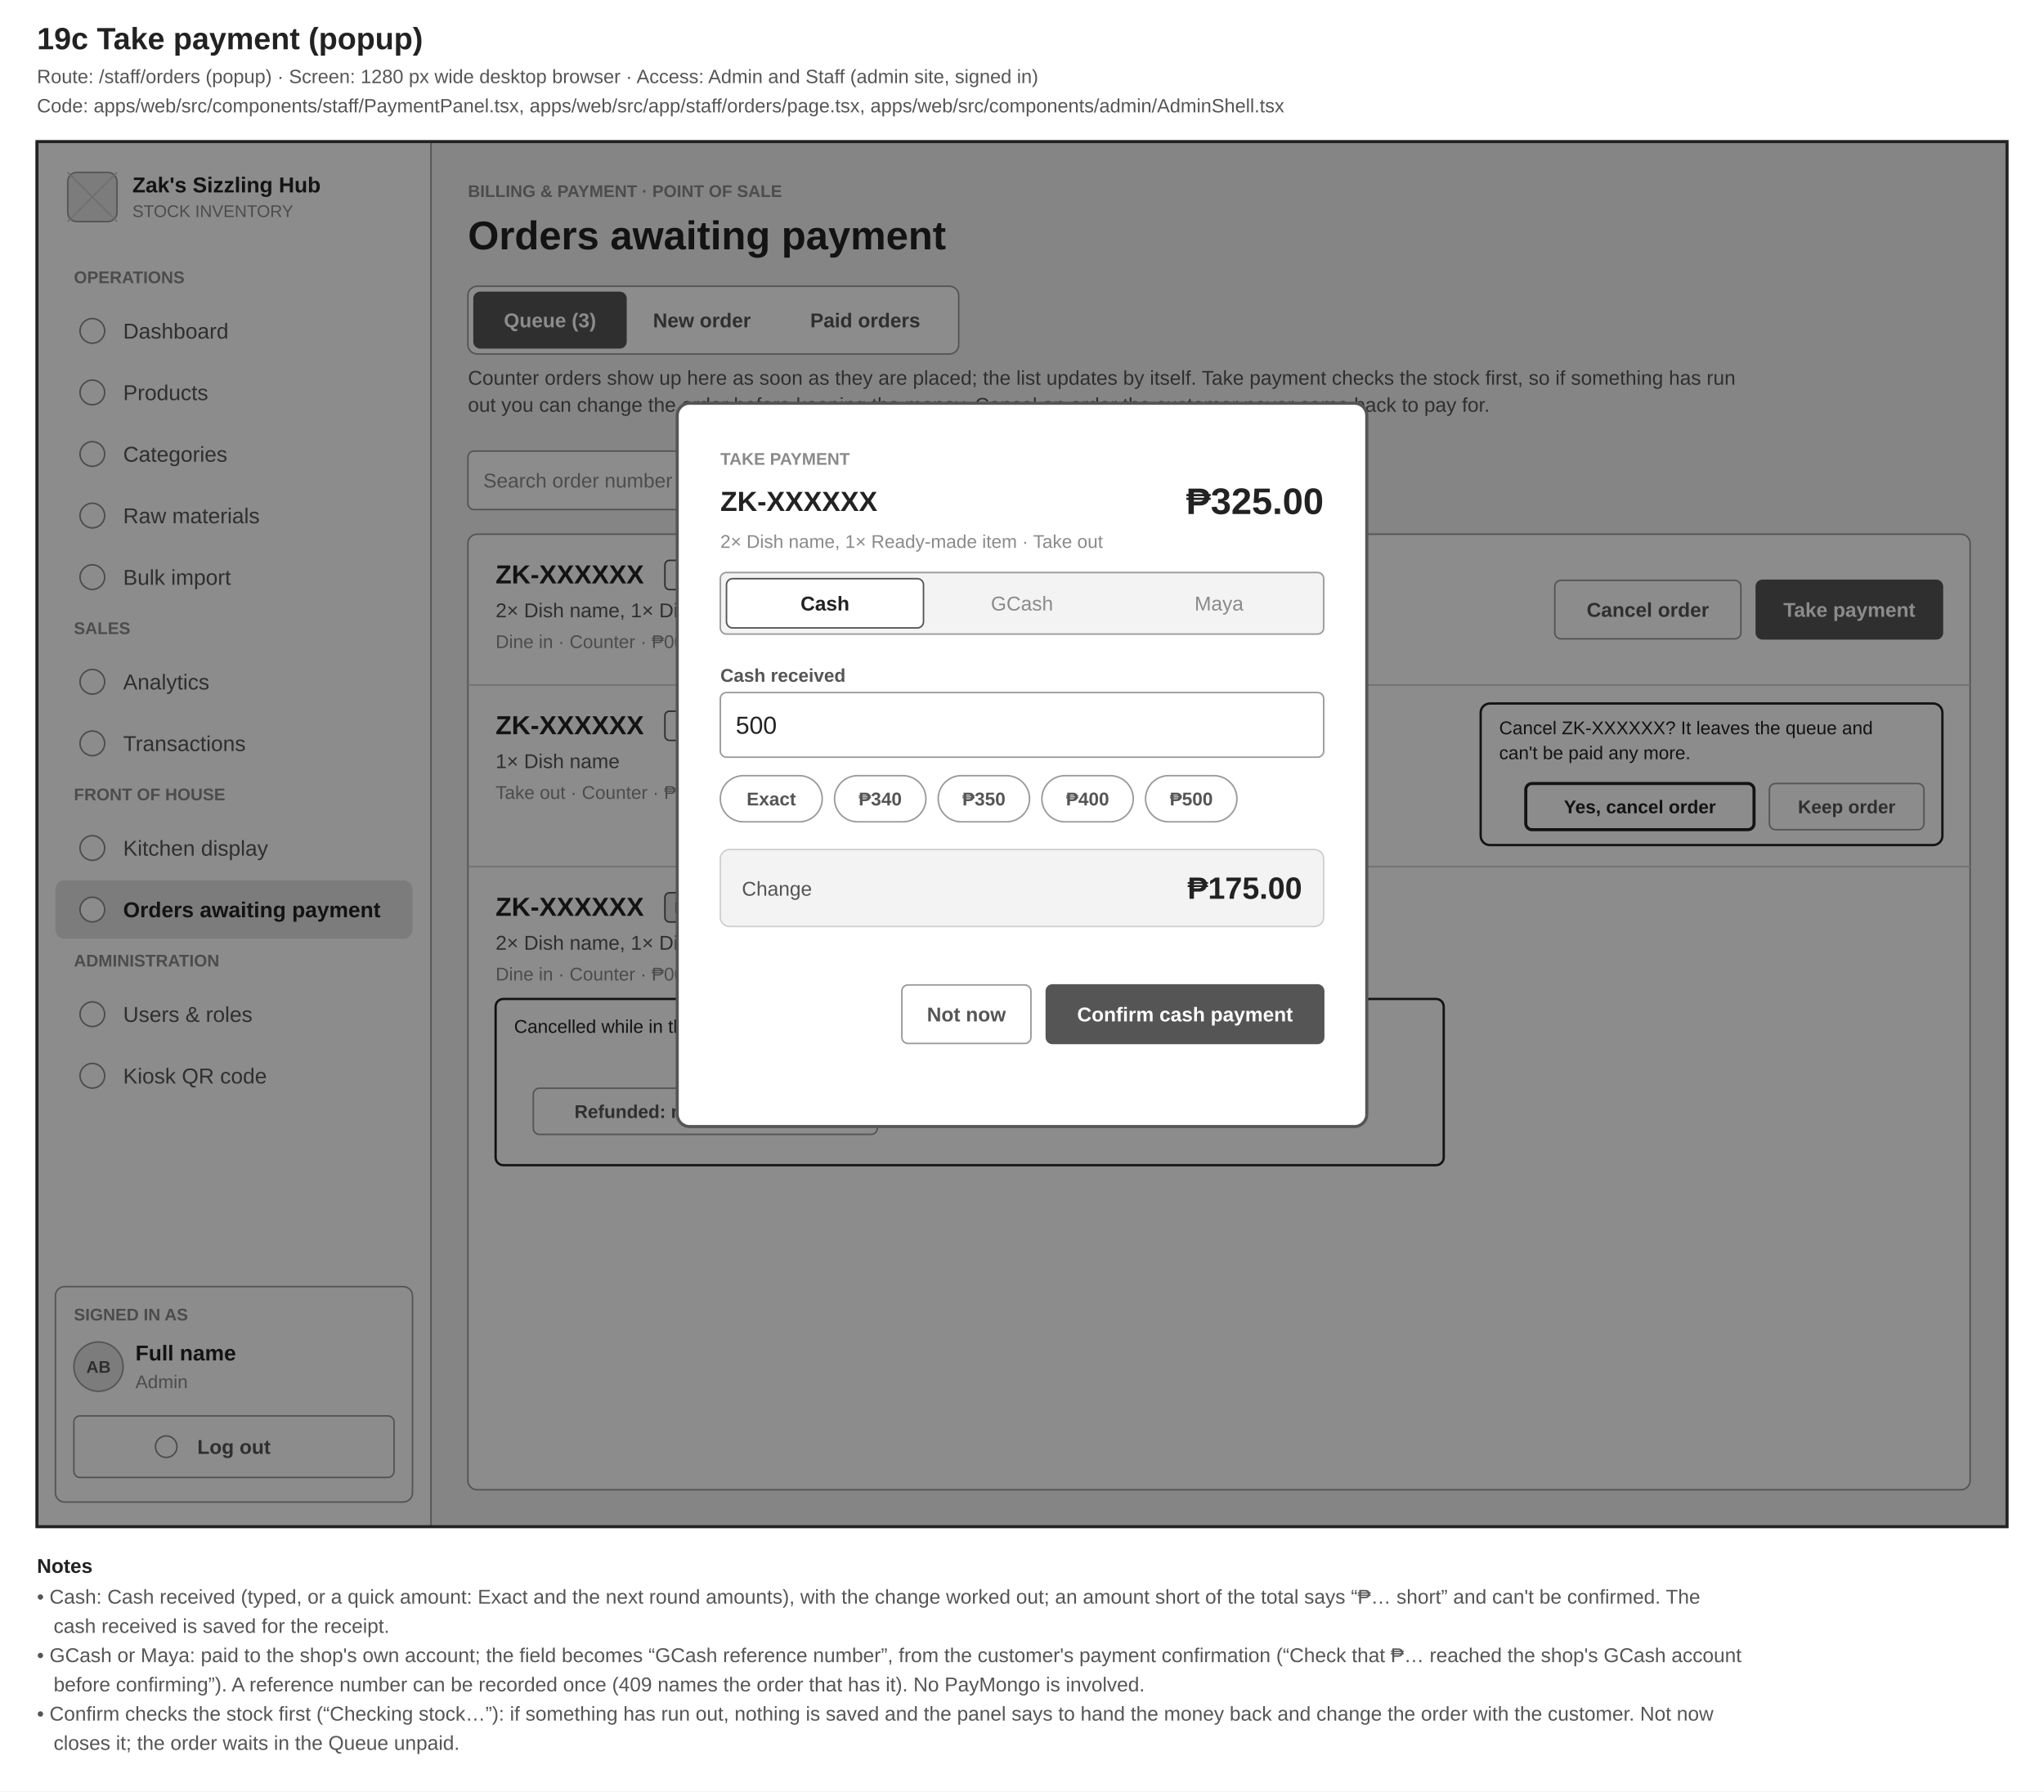
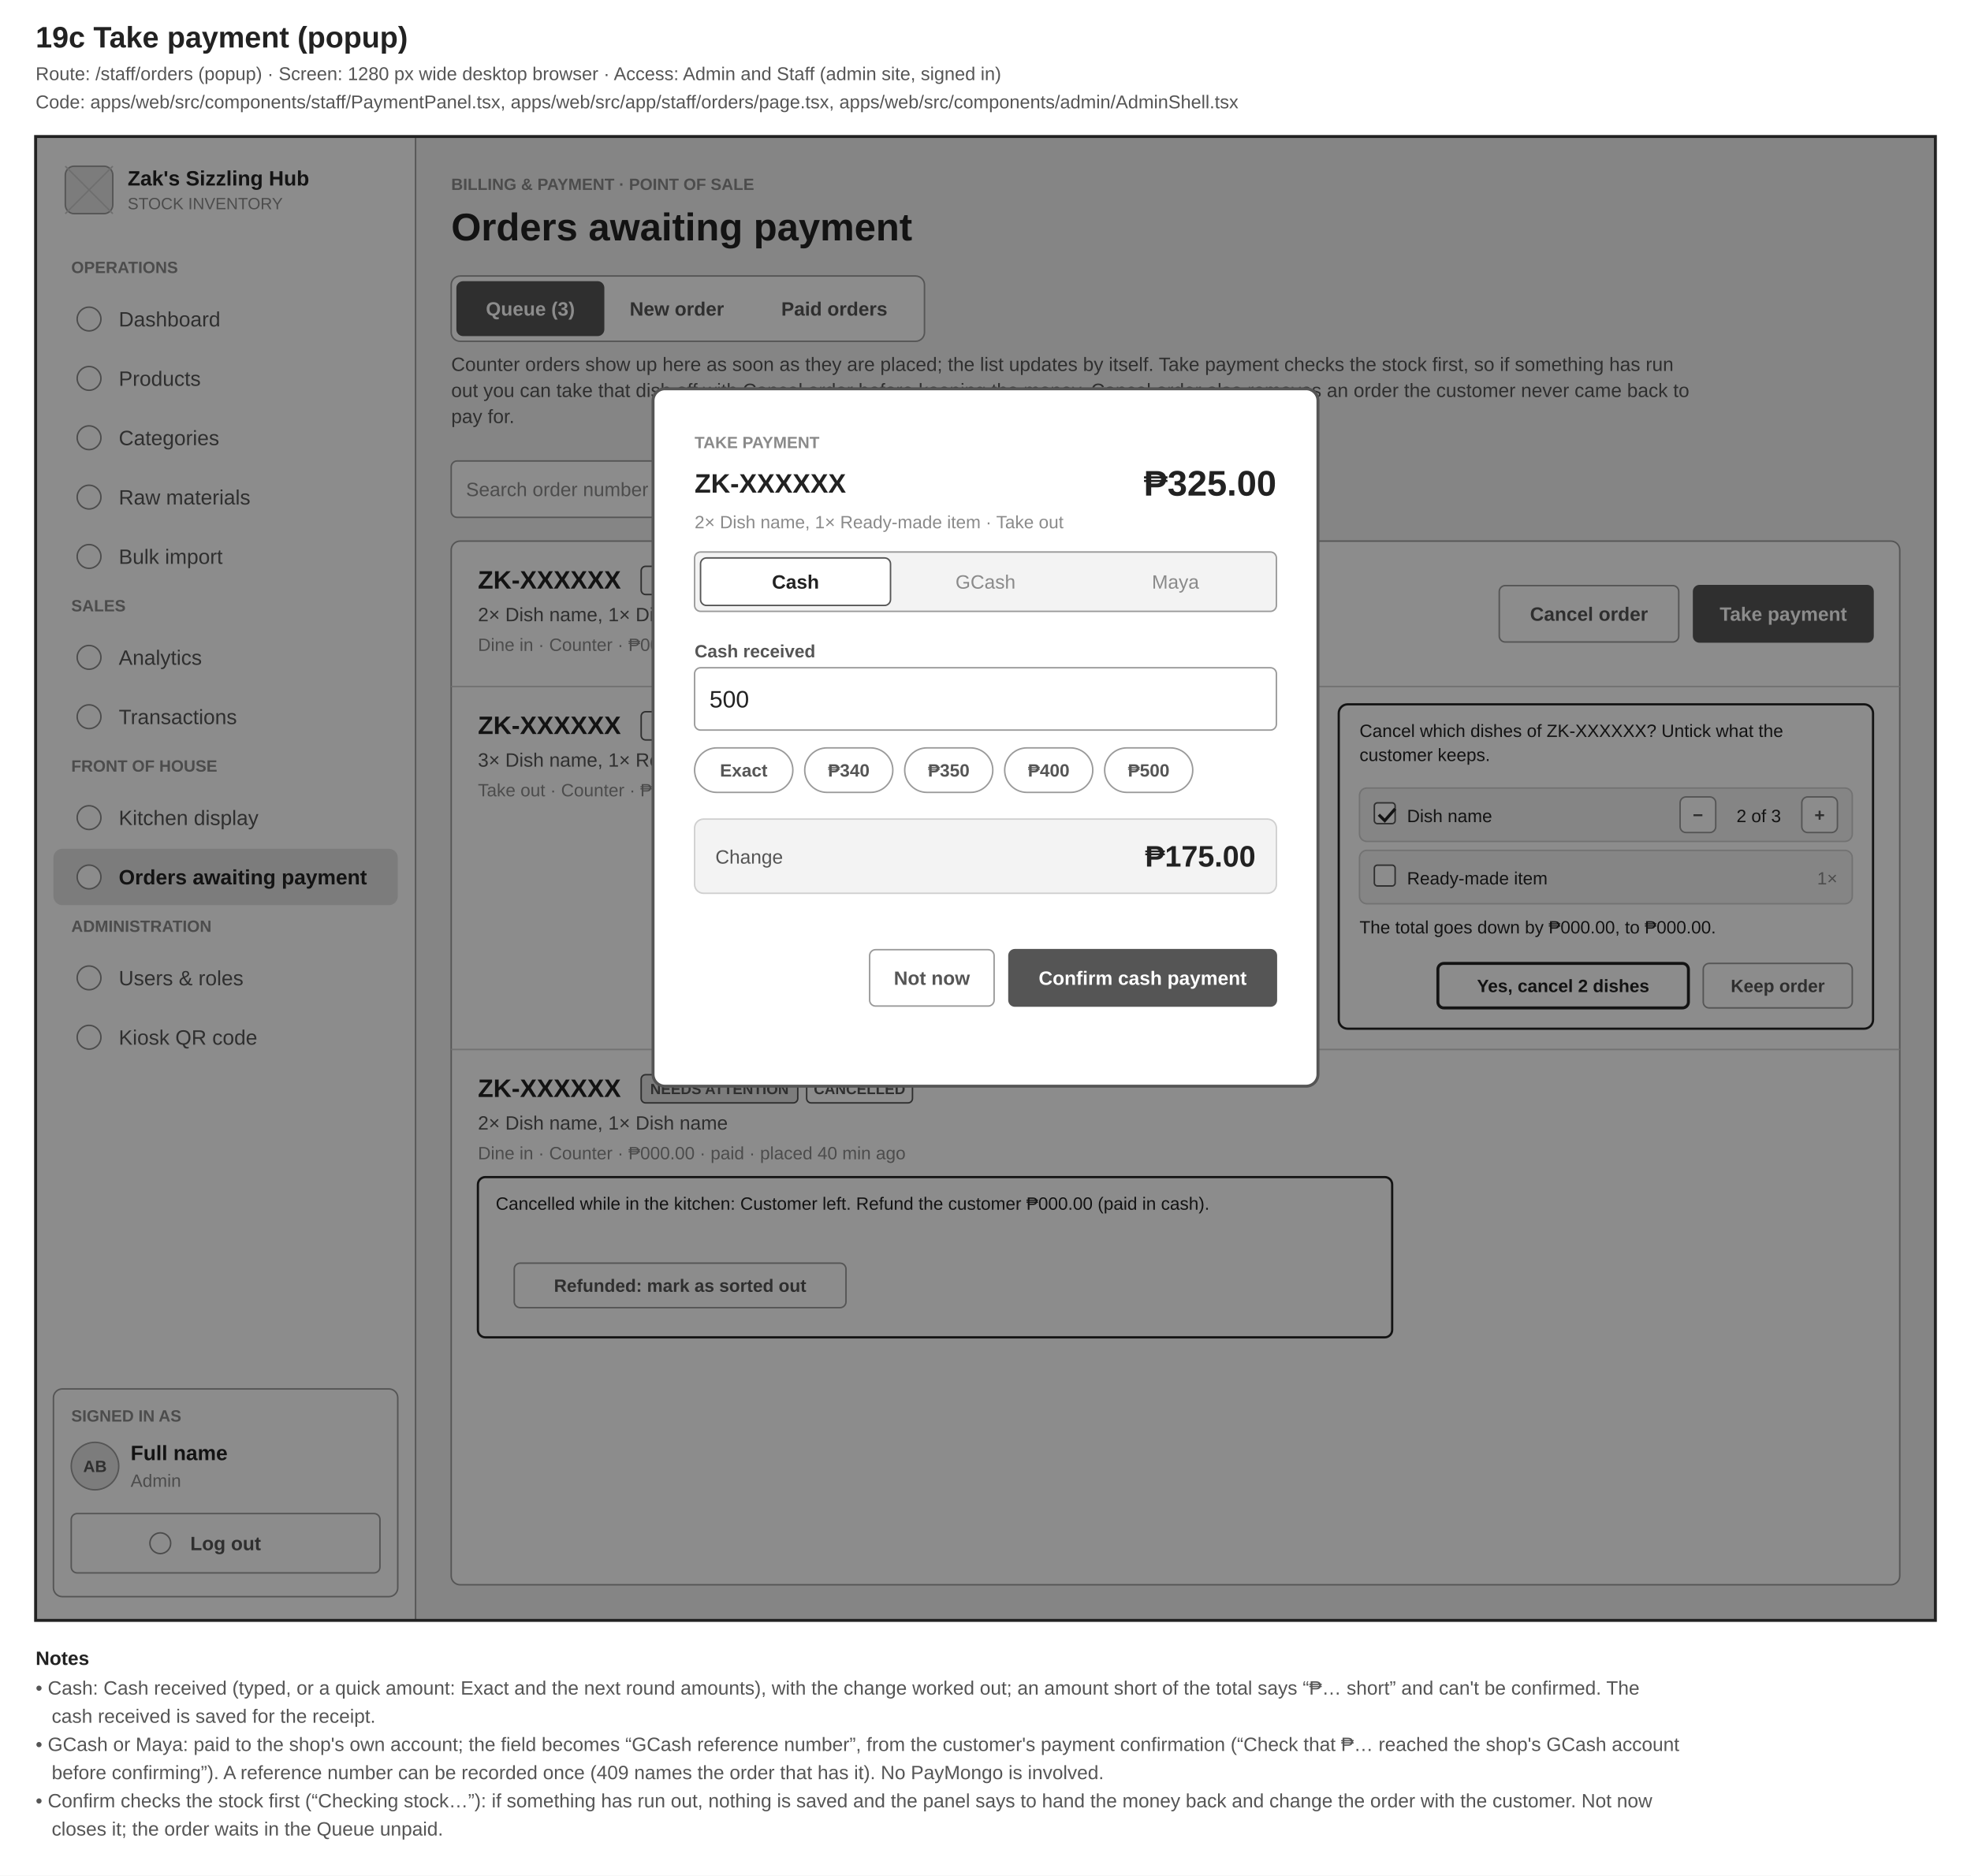
- <svg xmlns="http://www.w3.org/2000/svg" width="1328" height="1164" viewBox="0 0 1328 1164">
-   <rect x="0" y="0" width="1328" height="1164" fill="#ffffff" />
+ <svg xmlns="http://www.w3.org/2000/svg" width="1328" height="1264" viewBox="0 0 1328 1264">
+   <rect x="0" y="0" width="1328" height="1264" fill="#ffffff" />
  <text x="24" y="32" font-family="Arial, Helvetica, sans-serif" font-size="20" font-weight="700" fill="#222222">19c  Take payment (popup)</text>
  <text x="24" y="54" font-family="Arial, Helvetica, sans-serif" font-size="12.5" fill="#555555">Route: /staff/orders  (popup)   ·   Screen: 1280 px wide desktop browser   ·   Access: Admin and Staff (admin site, signed in)</text>
  <text x="24" y="73" font-family="Arial, Helvetica, sans-serif" font-size="12.5" fill="#555555">Code: apps/web/src/components/staff/PaymentPanel.tsx, apps/web/src/app/staff/orders/page.tsx, apps/web/src/components/admin/AdminShell.tsx</text>
-   <text x="24" y="1022" font-family="Arial, Helvetica, sans-serif" font-size="13" font-weight="700" fill="#222222">Notes</text>
-   <text x="24" y="1042" font-family="Arial, Helvetica, sans-serif" font-size="13" fill="#555555" xml:space="preserve">• Cash: Cash received (typed, or a quick amount: Exact and the next round amounts), with the change worked out; an amount short of the total says “₱… short” and can't be confirmed. The</text>
-   <text x="24" y="1061" font-family="Arial, Helvetica, sans-serif" font-size="13" fill="#555555" xml:space="preserve">   cash received is saved for the receipt.</text>
-   <text x="24" y="1080" font-family="Arial, Helvetica, sans-serif" font-size="13" fill="#555555" xml:space="preserve">• GCash or Maya: paid to the shop's own account; the field becomes “GCash reference number”, from the customer's payment confirmation (“Check that ₱… reached the shop's GCash account</text>
-   <text x="24" y="1099" font-family="Arial, Helvetica, sans-serif" font-size="13" fill="#555555" xml:space="preserve">   before confirming”). A reference number can be recorded once (409 names the order that has it). No PayMongo is involved.</text>
-   <text x="24" y="1118" font-family="Arial, Helvetica, sans-serif" font-size="13" fill="#555555" xml:space="preserve">• Confirm checks the stock first (“Checking stock…”): if something has run out, nothing is saved and the panel says to hand the money back and change the order with the customer. Not now</text>
-   <text x="24" y="1137" font-family="Arial, Helvetica, sans-serif" font-size="13" fill="#555555" xml:space="preserve">   closes it; the order waits in the Queue unpaid.</text>
+   <text x="24" y="1122" font-family="Arial, Helvetica, sans-serif" font-size="13" font-weight="700" fill="#222222">Notes</text>
+   <text x="24" y="1142" font-family="Arial, Helvetica, sans-serif" font-size="13" fill="#555555" xml:space="preserve">• Cash: Cash received (typed, or a quick amount: Exact and the next round amounts), with the change worked out; an amount short of the total says “₱… short” and can't be confirmed. The</text>
+   <text x="24" y="1161" font-family="Arial, Helvetica, sans-serif" font-size="13" fill="#555555" xml:space="preserve">   cash received is saved for the receipt.</text>
+   <text x="24" y="1180" font-family="Arial, Helvetica, sans-serif" font-size="13" fill="#555555" xml:space="preserve">• GCash or Maya: paid to the shop's own account; the field becomes “GCash reference number”, from the customer's payment confirmation (“Check that ₱… reached the shop's GCash account</text>
+   <text x="24" y="1199" font-family="Arial, Helvetica, sans-serif" font-size="13" fill="#555555" xml:space="preserve">   before confirming”). A reference number can be recorded once (409 names the order that has it). No PayMongo is involved.</text>
+   <text x="24" y="1218" font-family="Arial, Helvetica, sans-serif" font-size="13" fill="#555555" xml:space="preserve">• Confirm checks the stock first (“Checking stock…”): if something has run out, nothing is saved and the panel says to hand the money back and change the order with the customer. Not now</text>
+   <text x="24" y="1237" font-family="Arial, Helvetica, sans-serif" font-size="13" fill="#555555" xml:space="preserve">   closes it; the order waits in the Queue unpaid.</text>
  <g transform="translate(24,92)">
    <clipPath id="frame">
-       <rect x="0" y="0" width="1280" height="900" />
+       <rect x="0" y="0" width="1280" height="1000" />
    </clipPath>
    <g clip-path="url(#frame)">
-       <rect x="0" y="0" width="1280" height="900" fill="#ffffff" />
-       <rect x="0" y="0" width="1280" height="900" rx="0" fill="#f3f3f3" stroke="none" />
-       <rect x="0" y="0" width="256" height="900" rx="0" fill="#ffffff" stroke="none" />
-       <line x1="256" y1="0" x2="256" y2="900" stroke="#9a9a9a" stroke-width="1" />
+       <rect x="0" y="0" width="1280" height="1000" fill="#ffffff" />
+       <rect x="0" y="0" width="1280" height="1000" rx="0" fill="#f3f3f3" stroke="none" />
+       <rect x="0" y="0" width="256" height="1000" rx="0" fill="#ffffff" stroke="none" />
+       <line x1="256" y1="0" x2="256" y2="1000" stroke="#9a9a9a" stroke-width="1" />
      <rect x="20" y="20" width="32" height="32" rx="6" fill="#e2e2e2" stroke="#9a9a9a" stroke-width="1" />
      <line x1="20" y1="20" x2="52" y2="52" stroke="#c9c9c9" stroke-width="1" />
      <line x1="52" y1="20" x2="20" y2="52" stroke="#c9c9c9" stroke-width="1" />
      <text x="62" y="33" font-family="Arial, Helvetica, sans-serif" font-size="14" font-weight="700" text-anchor="start" fill="#222222">Zak's Sizzling Hub</text>
      <text x="62" y="49" font-family="Arial, Helvetica, sans-serif" font-size="11" font-weight="400" text-anchor="start" fill="#8a8a8a">STOCK INVENTORY</text>
      <text x="24" y="92" font-family="Arial, Helvetica, sans-serif" font-size="11" font-weight="700" text-anchor="start" fill="#8a8a8a">OPERATIONS</text>
      <circle cx="36" cy="123" r="8" fill="#ffffff" stroke="#8a8a8a" stroke-width="1" />
      <text x="56" y="128" font-family="Arial, Helvetica, sans-serif" font-size="14" font-weight="400" text-anchor="start" fill="#555555">Dashboard</text>
      <circle cx="36" cy="163" r="8" fill="#ffffff" stroke="#8a8a8a" stroke-width="1" />
      <text x="56" y="168" font-family="Arial, Helvetica, sans-serif" font-size="14" font-weight="400" text-anchor="start" fill="#555555">Products</text>
      <circle cx="36" cy="203" r="8" fill="#ffffff" stroke="#8a8a8a" stroke-width="1" />
      <text x="56" y="208" font-family="Arial, Helvetica, sans-serif" font-size="14" font-weight="400" text-anchor="start" fill="#555555">Categories</text>
      <circle cx="36" cy="243" r="8" fill="#ffffff" stroke="#8a8a8a" stroke-width="1" />
      <text x="56" y="248" font-family="Arial, Helvetica, sans-serif" font-size="14" font-weight="400" text-anchor="start" fill="#555555">Raw materials</text>
      <circle cx="36" cy="283" r="8" fill="#ffffff" stroke="#8a8a8a" stroke-width="1" />
      <text x="56" y="288" font-family="Arial, Helvetica, sans-serif" font-size="14" font-weight="400" text-anchor="start" fill="#555555">Bulk import</text>
      <text x="24" y="320" font-family="Arial, Helvetica, sans-serif" font-size="11" font-weight="700" text-anchor="start" fill="#8a8a8a">SALES</text>
      <circle cx="36" cy="351" r="8" fill="#ffffff" stroke="#8a8a8a" stroke-width="1" />
      <text x="56" y="356" font-family="Arial, Helvetica, sans-serif" font-size="14" font-weight="400" text-anchor="start" fill="#555555">Analytics</text>
      <circle cx="36" cy="391" r="8" fill="#ffffff" stroke="#8a8a8a" stroke-width="1" />
      <text x="56" y="396" font-family="Arial, Helvetica, sans-serif" font-size="14" font-weight="400" text-anchor="start" fill="#555555">Transactions</text>
      <text x="24" y="428" font-family="Arial, Helvetica, sans-serif" font-size="11" font-weight="700" text-anchor="start" fill="#8a8a8a">FRONT OF HOUSE</text>
      <circle cx="36" cy="459" r="8" fill="#ffffff" stroke="#8a8a8a" stroke-width="1" />
      <text x="56" y="464" font-family="Arial, Helvetica, sans-serif" font-size="14" font-weight="400" text-anchor="start" fill="#555555">Kitchen display</text>
      <rect x="12" y="480" width="232" height="38" rx="6" fill="#e2e2e2" stroke="none" />
      <circle cx="36" cy="499" r="8" fill="#ffffff" stroke="#8a8a8a" stroke-width="1" />
      <text x="56" y="504" font-family="Arial, Helvetica, sans-serif" font-size="14" font-weight="700" text-anchor="start" fill="#222222">Orders awaiting payment</text>
      <text x="24" y="536" font-family="Arial, Helvetica, sans-serif" font-size="11" font-weight="700" text-anchor="start" fill="#8a8a8a">ADMINISTRATION</text>
      <circle cx="36" cy="567" r="8" fill="#ffffff" stroke="#8a8a8a" stroke-width="1" />
      <text x="56" y="572" font-family="Arial, Helvetica, sans-serif" font-size="14" font-weight="400" text-anchor="start" fill="#555555">Users &amp; roles</text>
      <circle cx="36" cy="607" r="8" fill="#ffffff" stroke="#8a8a8a" stroke-width="1" />
      <text x="56" y="612" font-family="Arial, Helvetica, sans-serif" font-size="14" font-weight="400" text-anchor="start" fill="#555555">Kiosk QR code</text>
-       <rect x="12" y="744" width="232" height="140" rx="6" fill="#ffffff" stroke="#9a9a9a" stroke-width="1" />
-       <text x="24" y="766" font-family="Arial, Helvetica, sans-serif" font-size="11" font-weight="700" text-anchor="start" fill="#8a8a8a">SIGNED IN AS</text>
-       <circle cx="40" cy="796" r="16" fill="#e2e2e2" stroke="#9a9a9a" stroke-width="1" />
-       <text x="40" y="800" font-family="Arial, Helvetica, sans-serif" font-size="11" font-weight="700" text-anchor="middle" fill="#555555">AB</text>
-       <text x="64" y="792" font-family="Arial, Helvetica, sans-serif" font-size="14" font-weight="700" text-anchor="start" fill="#222222">Full name</text>
-       <text x="64" y="810" font-family="Arial, Helvetica, sans-serif" font-size="12" font-weight="400" text-anchor="start" fill="#8a8a8a">Admin</text>
-       <rect x="24" y="828" width="208" height="40" rx="4" fill="#ffffff" stroke="#9a9a9a" stroke-width="1" />
-       <text x="128.0" y="852.68" font-family="Arial, Helvetica, sans-serif" font-size="13" font-weight="700" text-anchor="middle" fill="#555555">Log out</text>
-       <circle cx="84" cy="848" r="7" fill="#ffffff" stroke="#8a8a8a" stroke-width="1" />
+       <rect x="12" y="844" width="232" height="140" rx="6" fill="#ffffff" stroke="#9a9a9a" stroke-width="1" />
+       <text x="24" y="866" font-family="Arial, Helvetica, sans-serif" font-size="11" font-weight="700" text-anchor="start" fill="#8a8a8a">SIGNED IN AS</text>
+       <circle cx="40" cy="896" r="16" fill="#e2e2e2" stroke="#9a9a9a" stroke-width="1" />
+       <text x="40" y="900" font-family="Arial, Helvetica, sans-serif" font-size="11" font-weight="700" text-anchor="middle" fill="#555555">AB</text>
+       <text x="64" y="892" font-family="Arial, Helvetica, sans-serif" font-size="14" font-weight="700" text-anchor="start" fill="#222222">Full name</text>
+       <text x="64" y="910" font-family="Arial, Helvetica, sans-serif" font-size="12" font-weight="400" text-anchor="start" fill="#8a8a8a">Admin</text>
+       <rect x="24" y="928" width="208" height="40" rx="4" fill="#ffffff" stroke="#9a9a9a" stroke-width="1" />
+       <text x="128.0" y="952.68" font-family="Arial, Helvetica, sans-serif" font-size="13" font-weight="700" text-anchor="middle" fill="#555555">Log out</text>
+       <circle cx="84" cy="948" r="7" fill="#ffffff" stroke="#8a8a8a" stroke-width="1" />
      <text x="280" y="36" font-family="Arial, Helvetica, sans-serif" font-size="11" font-weight="700" text-anchor="start" fill="#8a8a8a">BILLING &amp; PAYMENT · POINT OF SALE</text>
      <text x="280" y="70" font-family="Arial, Helvetica, sans-serif" font-size="26" font-weight="700" text-anchor="start" fill="#222222">Orders awaiting payment</text>
      <rect x="280" y="94" width="318.89" height="44" rx="6" fill="#ffffff" stroke="#9a9a9a" stroke-width="1" />
      <rect x="284" y="98" width="98.69" height="36" rx="4" fill="#555555" stroke="#555555" stroke-width="1" />
      <text x="333.345" y="120.68" font-family="Arial, Helvetica, sans-serif" font-size="13" font-weight="700" text-anchor="middle" fill="#ffffff">Queue (3)</text>
      <text x="432.035" y="120.68" font-family="Arial, Helvetica, sans-serif" font-size="13" font-weight="700" text-anchor="middle" fill="#555555">New order</text>
      <text x="538.135" y="120.68" font-family="Arial, Helvetica, sans-serif" font-size="13" font-weight="700" text-anchor="middle" fill="#555555">Paid orders</text>
      <text x="280" y="158" font-family="Arial, Helvetica, sans-serif" font-size="13" font-weight="400" text-anchor="start" fill="#555555">Counter orders show up here as soon as they are placed; the list updates by itself. Take payment checks the stock first, so if something has run</text>
-       <text x="280" y="175.55" font-family="Arial, Helvetica, sans-serif" font-size="13" font-weight="400" text-anchor="start" fill="#555555">out you can change the order before keeping the money. Cancel an order the customer never came back to pay for.</text>
-       <rect x="280" y="201.1" width="320" height="38" rx="4" fill="#ffffff" stroke="#9a9a9a" stroke-width="1" />
-       <text x="290" y="224.78" font-family="Arial, Helvetica, sans-serif" font-size="13" font-weight="400" text-anchor="start" fill="#8a8a8a">Search order number</text>
-       <text x="614" y="225.1" font-family="Arial, Helvetica, sans-serif" font-size="13" font-weight="400" text-anchor="start" fill="#8a8a8a">3 orders waiting</text>
-       <rect x="280" y="255.1" width="976" height="620.9" rx="6" fill="#ffffff" stroke="#9a9a9a" stroke-width="1" />
-       <text x="298" y="287.1" font-family="Arial, Helvetica, sans-serif" font-size="17" font-weight="700" text-anchor="start" fill="#222222">ZK-XXXXXX</text>
-       <rect x="408" y="272.1" width="37.1" height="19" rx="3" fill="#ffffff" stroke="#555555" stroke-width="1" />
-       <text x="426.55" y="285.2" font-family="Arial, Helvetica, sans-serif" font-size="10" font-weight="700" text-anchor="middle" fill="#555555">NEW</text>
-       <text x="298" y="309.1" font-family="Arial, Helvetica, sans-serif" font-size="13" font-weight="400" text-anchor="start" fill="#555555">2× Dish name, 1× Dish name</text>
-       <text x="298" y="329.1" font-family="Arial, Helvetica, sans-serif" font-size="12" font-weight="400" text-anchor="start" fill="#8a8a8a">Dine in · Counter · ₱000.00 · placed 3 min ago · ready about 15 min after payment</text>
-       <rect x="1117.08" y="285.1" width="120.92" height="38" rx="4" fill="#555555" stroke="#555555" stroke-width="1" />
-       <text x="1177.54" y="308.78" font-family="Arial, Helvetica, sans-serif" font-size="13" font-weight="700" text-anchor="middle" fill="#ffffff">Take payment</text>
-       <rect x="986.16" y="285.1" width="120.92" height="38" rx="4" fill="#ffffff" stroke="#9a9a9a" stroke-width="1" />
-       <text x="1046.62" y="308.78" font-family="Arial, Helvetica, sans-serif" font-size="13" font-weight="700" text-anchor="middle" fill="#555555">Cancel order</text>
-       <line x1="280" y1="353.1" x2="1256" y2="353.1" stroke="#cfcfcf" stroke-width="1" />
-       <text x="298" y="385.1" font-family="Arial, Helvetica, sans-serif" font-size="17" font-weight="700" text-anchor="start" fill="#222222">ZK-XXXXXX</text>
-       <rect x="408" y="370.1" width="59.9" height="19" rx="3" fill="#ffffff" stroke="#555555" stroke-width="1" />
-       <text x="437.95" y="383.2" font-family="Arial, Helvetica, sans-serif" font-size="10" font-weight="700" text-anchor="middle" fill="#555555">WALK-IN</text>
-       <text x="298" y="407.1" font-family="Arial, Helvetica, sans-serif" font-size="13" font-weight="400" text-anchor="start" fill="#555555">1× Dish name</text>
-       <text x="298" y="427.1" font-family="Arial, Helvetica, sans-serif" font-size="12" font-weight="400" text-anchor="start" fill="#8a8a8a">Take out · Counter · ₱000.00 · placed 1 min ago</text>
-       <rect x="938" y="365.1" width="300" height="92" rx="6" fill="#ffffff" stroke="#222222" stroke-width="1.5" />
-       <text x="950" y="385.1" font-family="Arial, Helvetica, sans-serif" font-size="12" font-weight="400" text-anchor="start" fill="#222222">Cancel ZK-XXXXXX? It leaves the queue and</text>
-       <text x="950" y="401.3" font-family="Arial, Helvetica, sans-serif" font-size="12" font-weight="400" text-anchor="start" fill="#222222">can't be paid any more.</text>
-       <rect x="1125.6" y="417.1" width="100.4" height="30" rx="4" fill="#ffffff" stroke="#9a9a9a" stroke-width="1" />
-       <text x="1175.8" y="436.42" font-family="Arial, Helvetica, sans-serif" font-size="12" font-weight="700" text-anchor="middle" fill="#555555">Keep order</text>
-       <rect x="967.32" y="417.1" width="148.28" height="30" rx="4" fill="#ffffff" stroke="#222222" stroke-width="2" />
-       <text x="1041.46" y="436.42" font-family="Arial, Helvetica, sans-serif" font-size="12" font-weight="700" text-anchor="middle" fill="#222222">Yes, cancel order</text>
-       <line x1="280" y1="471.1" x2="1256" y2="471.1" stroke="#cfcfcf" stroke-width="1" />
-       <text x="298" y="503.1" font-family="Arial, Helvetica, sans-serif" font-size="17" font-weight="700" text-anchor="start" fill="#222222">ZK-XXXXXX</text>
-       <rect x="408" y="488.1" width="105.5" height="19" rx="3" fill="#e2e2e2" stroke="#555555" stroke-width="1" />
-       <text x="460.75" y="501.2" font-family="Arial, Helvetica, sans-serif" font-size="10" font-weight="700" text-anchor="middle" fill="#555555">NEEDS ATTENTION</text>
-       <rect x="519.5" y="488.1" width="71.3" height="19" rx="3" fill="#ffffff" stroke="#555555" stroke-width="1" />
-       <text x="555.15" y="501.2" font-family="Arial, Helvetica, sans-serif" font-size="10" font-weight="700" text-anchor="middle" fill="#555555">CANCELLED</text>
-       <text x="298" y="525.1" font-family="Arial, Helvetica, sans-serif" font-size="13" font-weight="400" text-anchor="start" fill="#555555">2× Dish name, 1× Dish name</text>
-       <text x="298" y="545.1" font-family="Arial, Helvetica, sans-serif" font-size="12" font-weight="400" text-anchor="start" fill="#8a8a8a">Dine in · Counter · ₱000.00 · paid · placed 40 min ago</text>
-       <rect x="298" y="557.1" width="616" height="108" rx="5" fill="#ffffff" stroke="#222222" stroke-width="1.5" />
-       <text x="310" y="579.1" font-family="Arial, Helvetica, sans-serif" font-size="12" font-weight="400" text-anchor="start" fill="#222222">Cancelled while in the kitchen: Customer left. Refund the customer ₱000.00 (paid in cash).</text>
-       <rect x="322.48" y="615.1" width="223.52" height="30" rx="4" fill="#ffffff" stroke="#9a9a9a" stroke-width="1" />
-       <text x="434.24" y="634.42" font-family="Arial, Helvetica, sans-serif" font-size="12" font-weight="700" text-anchor="middle" fill="#555555">Refunded: mark as sorted out</text>
-       <rect x="0" y="0" width="1280" height="900" rx="0" fill="#000000" stroke="none" stroke-width="1" fill-opacity="0.45" />
+       <text x="280" y="175.55" font-family="Arial, Helvetica, sans-serif" font-size="13" font-weight="400" text-anchor="start" fill="#555555">out you can take that dish off with Cancel order before keeping the money. Cancel order also removes an order the customer never came back to</text>
+       <text x="280" y="193.1" font-family="Arial, Helvetica, sans-serif" font-size="13" font-weight="400" text-anchor="start" fill="#555555">pay for.</text>
+       <rect x="280" y="218.65" width="320" height="38" rx="4" fill="#ffffff" stroke="#9a9a9a" stroke-width="1" />
+       <text x="290" y="242.33" font-family="Arial, Helvetica, sans-serif" font-size="13" font-weight="400" text-anchor="start" fill="#8a8a8a">Search order number</text>
+       <text x="614" y="242.65" font-family="Arial, Helvetica, sans-serif" font-size="13" font-weight="400" text-anchor="start" fill="#8a8a8a">3 orders waiting</text>
+       <rect x="280" y="272.65" width="976" height="703.35" rx="6" fill="#ffffff" stroke="#9a9a9a" stroke-width="1" />
+       <text x="298" y="304.65" font-family="Arial, Helvetica, sans-serif" font-size="17" font-weight="700" text-anchor="start" fill="#222222">ZK-XXXXXX</text>
+       <rect x="408" y="289.65" width="37.1" height="19" rx="3" fill="#ffffff" stroke="#555555" stroke-width="1" />
+       <text x="426.55" y="302.75" font-family="Arial, Helvetica, sans-serif" font-size="10" font-weight="700" text-anchor="middle" fill="#555555">NEW</text>
+       <text x="298" y="326.65" font-family="Arial, Helvetica, sans-serif" font-size="13" font-weight="400" text-anchor="start" fill="#555555">2× Dish name, 1× Dish name</text>
+       <text x="298" y="346.65" font-family="Arial, Helvetica, sans-serif" font-size="12" font-weight="400" text-anchor="start" fill="#8a8a8a">Dine in · Counter · ₱000.00 · placed 3 min ago · ready about 15 min after payment</text>
+       <rect x="1117.08" y="302.65" width="120.92" height="38" rx="4" fill="#555555" stroke="#555555" stroke-width="1" />
+       <text x="1177.54" y="326.33" font-family="Arial, Helvetica, sans-serif" font-size="13" font-weight="700" text-anchor="middle" fill="#ffffff">Take payment</text>
+       <rect x="986.16" y="302.65" width="120.92" height="38" rx="4" fill="#ffffff" stroke="#9a9a9a" stroke-width="1" />
+       <text x="1046.62" y="326.33" font-family="Arial, Helvetica, sans-serif" font-size="13" font-weight="700" text-anchor="middle" fill="#555555">Cancel order</text>
+       <line x1="280" y1="370.65" x2="1256" y2="370.65" stroke="#cfcfcf" stroke-width="1" />
+       <text x="298" y="402.65" font-family="Arial, Helvetica, sans-serif" font-size="17" font-weight="700" text-anchor="start" fill="#222222">ZK-XXXXXX</text>
+       <rect x="408" y="387.65" width="59.9" height="19" rx="3" fill="#ffffff" stroke="#555555" stroke-width="1" />
+       <text x="437.95" y="400.75" font-family="Arial, Helvetica, sans-serif" font-size="10" font-weight="700" text-anchor="middle" fill="#555555">WALK-IN</text>
+       <text x="298" y="424.65" font-family="Arial, Helvetica, sans-serif" font-size="13" font-weight="400" text-anchor="start" fill="#555555">3× Dish name, 1× Ready-made item</text>
+       <text x="298" y="444.65" font-family="Arial, Helvetica, sans-serif" font-size="12" font-weight="400" text-anchor="start" fill="#8a8a8a">Take out · Counter · ₱000.00 · placed 1 min ago</text>
+       <text x="892" y="404.65" font-family="Arial, Helvetica, sans-serif" font-size="12" font-weight="400" text-anchor="start" fill="#222222">Cancel which dishes of ZK-XXXXXX? Untick what the</text>
+       <text x="892" y="420.85" font-family="Arial, Helvetica, sans-serif" font-size="12" font-weight="400" text-anchor="start" fill="#222222">customer keeps.</text>
+       <rect x="892" y="439.05" width="332" height="36" rx="5" fill="#f3f3f3" stroke="#cfcfcf" stroke-width="1" />
+       <rect x="902" y="449.05" width="14" height="14" rx="2" fill="#ffffff" stroke="#555555" stroke-width="1" />
+       <path d="M905 457.05 l4 4 l7 -8" fill="none" stroke="#222222" stroke-width="2" />
+       <text x="924" y="462.05" font-family="Arial, Helvetica, sans-serif" font-size="12" font-weight="400" text-anchor="start" fill="#222222">Dish name</text>
+       <rect x="1108" y="445.05" width="24" height="24" rx="4" fill="#ffffff" stroke="#9a9a9a" stroke-width="1" />
+       <text x="1120.0" y="461.37" font-family="Arial, Helvetica, sans-serif" font-size="12" font-weight="700" text-anchor="middle" fill="#555555">−</text>
+       <text x="1161" y="462.05" font-family="Arial, Helvetica, sans-serif" font-size="12" font-weight="400" text-anchor="middle" fill="#222222">2 of 3</text>
+       <rect x="1190" y="445.05" width="24" height="24" rx="4" fill="#ffffff" stroke="#9a9a9a" stroke-width="1" />
+       <text x="1202.0" y="461.37" font-family="Arial, Helvetica, sans-serif" font-size="12" font-weight="700" text-anchor="middle" fill="#555555">+</text>
+       <rect x="892" y="481.05" width="332" height="36" rx="5" fill="#f3f3f3" stroke="#cfcfcf" stroke-width="1" />
+       <rect x="902" y="491.05" width="14" height="14" rx="2" fill="#ffffff" stroke="#555555" stroke-width="1" />
+       <text x="924" y="504.05" font-family="Arial, Helvetica, sans-serif" font-size="12" font-weight="400" text-anchor="start" fill="#222222">Ready-made item</text>
+       <text x="1214" y="504.05" font-family="Arial, Helvetica, sans-serif" font-size="12" font-weight="400" text-anchor="end" fill="#8a8a8a">1×</text>
+       <text x="892" y="537.05" font-family="Arial, Helvetica, sans-serif" font-size="12" font-weight="400" text-anchor="start" fill="#222222">The total goes down by ₱000.00, to ₱000.00.</text>
+       <rect x="1123.6" y="557.25" width="100.4" height="30" rx="4" fill="#ffffff" stroke="#9a9a9a" stroke-width="1" />
+       <text x="1173.8" y="576.57" font-family="Arial, Helvetica, sans-serif" font-size="12" font-weight="700" text-anchor="middle" fill="#555555">Keep order</text>
+       <rect x="944.8" y="557.25" width="168.8" height="30" rx="4" fill="#ffffff" stroke="#222222" stroke-width="2" />
+       <text x="1029.2" y="576.57" font-family="Arial, Helvetica, sans-serif" font-size="12" font-weight="700" text-anchor="middle" fill="#222222">Yes, cancel 2 dishes</text>
+       <rect x="878" y="382.65" width="360" height="218.6" rx="6" fill="none" stroke="#222222" stroke-width="1.5" />
+       <line x1="280" y1="615.25" x2="1256" y2="615.25" stroke="#cfcfcf" stroke-width="1" />
+       <text x="298" y="647.25" font-family="Arial, Helvetica, sans-serif" font-size="17" font-weight="700" text-anchor="start" fill="#222222">ZK-XXXXXX</text>
+       <rect x="408" y="632.25" width="105.5" height="19" rx="3" fill="#e2e2e2" stroke="#555555" stroke-width="1" />
+       <text x="460.75" y="645.35" font-family="Arial, Helvetica, sans-serif" font-size="10" font-weight="700" text-anchor="middle" fill="#555555">NEEDS ATTENTION</text>
+       <rect x="519.5" y="632.25" width="71.3" height="19" rx="3" fill="#ffffff" stroke="#555555" stroke-width="1" />
+       <text x="555.15" y="645.35" font-family="Arial, Helvetica, sans-serif" font-size="10" font-weight="700" text-anchor="middle" fill="#555555">CANCELLED</text>
+       <text x="298" y="669.25" font-family="Arial, Helvetica, sans-serif" font-size="13" font-weight="400" text-anchor="start" fill="#555555">2× Dish name, 1× Dish name</text>
+       <text x="298" y="689.25" font-family="Arial, Helvetica, sans-serif" font-size="12" font-weight="400" text-anchor="start" fill="#8a8a8a">Dine in · Counter · ₱000.00 · paid · placed 40 min ago</text>
+       <rect x="298" y="701.25" width="616" height="108" rx="5" fill="#ffffff" stroke="#222222" stroke-width="1.5" />
+       <text x="310" y="723.25" font-family="Arial, Helvetica, sans-serif" font-size="12" font-weight="400" text-anchor="start" fill="#222222">Cancelled while in the kitchen: Customer left. Refund the customer ₱000.00 (paid in cash).</text>
+       <rect x="322.48" y="759.25" width="223.52" height="30" rx="4" fill="#ffffff" stroke="#9a9a9a" stroke-width="1" />
+       <text x="434.24" y="778.57" font-family="Arial, Helvetica, sans-serif" font-size="12" font-weight="700" text-anchor="middle" fill="#555555">Refunded: mark as sorted out</text>
+       <rect x="0" y="0" width="1280" height="1000" rx="0" fill="#000000" stroke="none" stroke-width="1" fill-opacity="0.45" />
      <rect x="416.0" y="170" width="448" height="470" rx="8" fill="#ffffff" stroke="#555555" stroke-width="2" />
      <text x="444.0" y="210" font-family="Arial, Helvetica, sans-serif" font-size="11" font-weight="700" text-anchor="start" fill="#8a8a8a">TAKE PAYMENT</text>
      <text x="444.0" y="240" font-family="Arial, Helvetica, sans-serif" font-size="18" font-weight="700" text-anchor="start" fill="#222222">ZK-XXXXXX</text>
      <text x="836.0" y="242" font-family="Arial, Helvetica, sans-serif" font-size="24" font-weight="700" text-anchor="end" fill="#222222">₱325.00</text>
      <text x="444.0" y="264" font-family="Arial, Helvetica, sans-serif" font-size="12" font-weight="400" text-anchor="start" fill="#8a8a8a">2× Dish name, 1× Ready-made item · Take out</text>
      <rect x="444.0" y="280" width="392" height="40" rx="4" fill="#f3f3f3" stroke="#9a9a9a" stroke-width="1" />
      <rect x="448.0" y="284" width="128.0" height="32" rx="4" fill="#ffffff" stroke="#555555" stroke-width="1" />
      <text x="512.0" y="304.68" font-family="Arial, Helvetica, sans-serif" font-size="13" font-weight="700" text-anchor="middle" fill="#222222">Cash</text>
      <text x="640.0" y="304.68" font-family="Arial, Helvetica, sans-serif" font-size="13" font-weight="400" text-anchor="middle" fill="#8a8a8a">GCash</text>
      <text x="768.0" y="304.68" font-family="Arial, Helvetica, sans-serif" font-size="13" font-weight="400" text-anchor="middle" fill="#8a8a8a">Maya</text>
      <text x="444.0" y="351" font-family="Arial, Helvetica, sans-serif" font-size="12" font-weight="700" text-anchor="start" fill="#555555">Cash received</text>
      <rect x="444.0" y="358" width="392" height="42" rx="4" fill="#ffffff" stroke="#9a9a9a" stroke-width="1" />
      <text x="454.0" y="384.76" font-family="Arial, Helvetica, sans-serif" font-size="16" font-weight="400" text-anchor="start" fill="#222222">500</text>
      <rect x="444.0" y="412" width="66.2" height="30" rx="15" fill="#ffffff" stroke="#9a9a9a" stroke-width="1" />
      <text x="477.1" y="431.32" font-family="Arial, Helvetica, sans-serif" font-size="12" font-weight="700" text-anchor="middle" fill="#555555">Exact</text>
      <rect x="518.2" y="412" width="59.36" height="30" rx="15" fill="#ffffff" stroke="#9a9a9a" stroke-width="1" />
      <text x="547.88" y="431.32" font-family="Arial, Helvetica, sans-serif" font-size="12" font-weight="700" text-anchor="middle" fill="#555555">₱340</text>
      <rect x="585.56" y="412" width="59.36" height="30" rx="15" fill="#ffffff" stroke="#9a9a9a" stroke-width="1" />
      <text x="615.24" y="431.32" font-family="Arial, Helvetica, sans-serif" font-size="12" font-weight="700" text-anchor="middle" fill="#555555">₱350</text>
      <rect x="652.92" y="412" width="59.36" height="30" rx="15" fill="#ffffff" stroke="#9a9a9a" stroke-width="1" />
      <text x="682.6" y="431.32" font-family="Arial, Helvetica, sans-serif" font-size="12" font-weight="700" text-anchor="middle" fill="#555555">₱400</text>
      <rect x="720.28" y="412" width="59.36" height="30" rx="15" fill="#ffffff" stroke="#9a9a9a" stroke-width="1" />
      <text x="749.96" y="431.32" font-family="Arial, Helvetica, sans-serif" font-size="12" font-weight="700" text-anchor="middle" fill="#555555">₱500</text>
      <rect x="444.0" y="460" width="392" height="50" rx="6" fill="#f3f3f3" stroke="#cfcfcf" stroke-width="1" />
      <text x="458.0" y="490" font-family="Arial, Helvetica, sans-serif" font-size="13" font-weight="400" text-anchor="start" fill="#555555">Change</text>
      <text x="822.0" y="492" font-family="Arial, Helvetica, sans-serif" font-size="20" font-weight="700" text-anchor="end" fill="#222222">₱175.00</text>
      <rect x="655.8" y="548" width="180.2" height="38" rx="4" fill="#555555" stroke="#555555" stroke-width="1" />
      <text x="745.9" y="571.68" font-family="Arial, Helvetica, sans-serif" font-size="13" font-weight="700" text-anchor="middle" fill="#ffffff">Confirm cash payment</text>
      <rect x="561.93" y="548" width="83.87" height="38" rx="4" fill="#ffffff" stroke="#9a9a9a" stroke-width="1" />
      <text x="603.865" y="571.68" font-family="Arial, Helvetica, sans-serif" font-size="13" font-weight="700" text-anchor="middle" fill="#555555">Not now</text>
    </g>
-     <rect x="0" y="0" width="1280" height="900" fill="none" stroke="#222222" stroke-width="2" />
+     <rect x="0" y="0" width="1280" height="1000" fill="none" stroke="#222222" stroke-width="2" />
  </g>
</svg>
